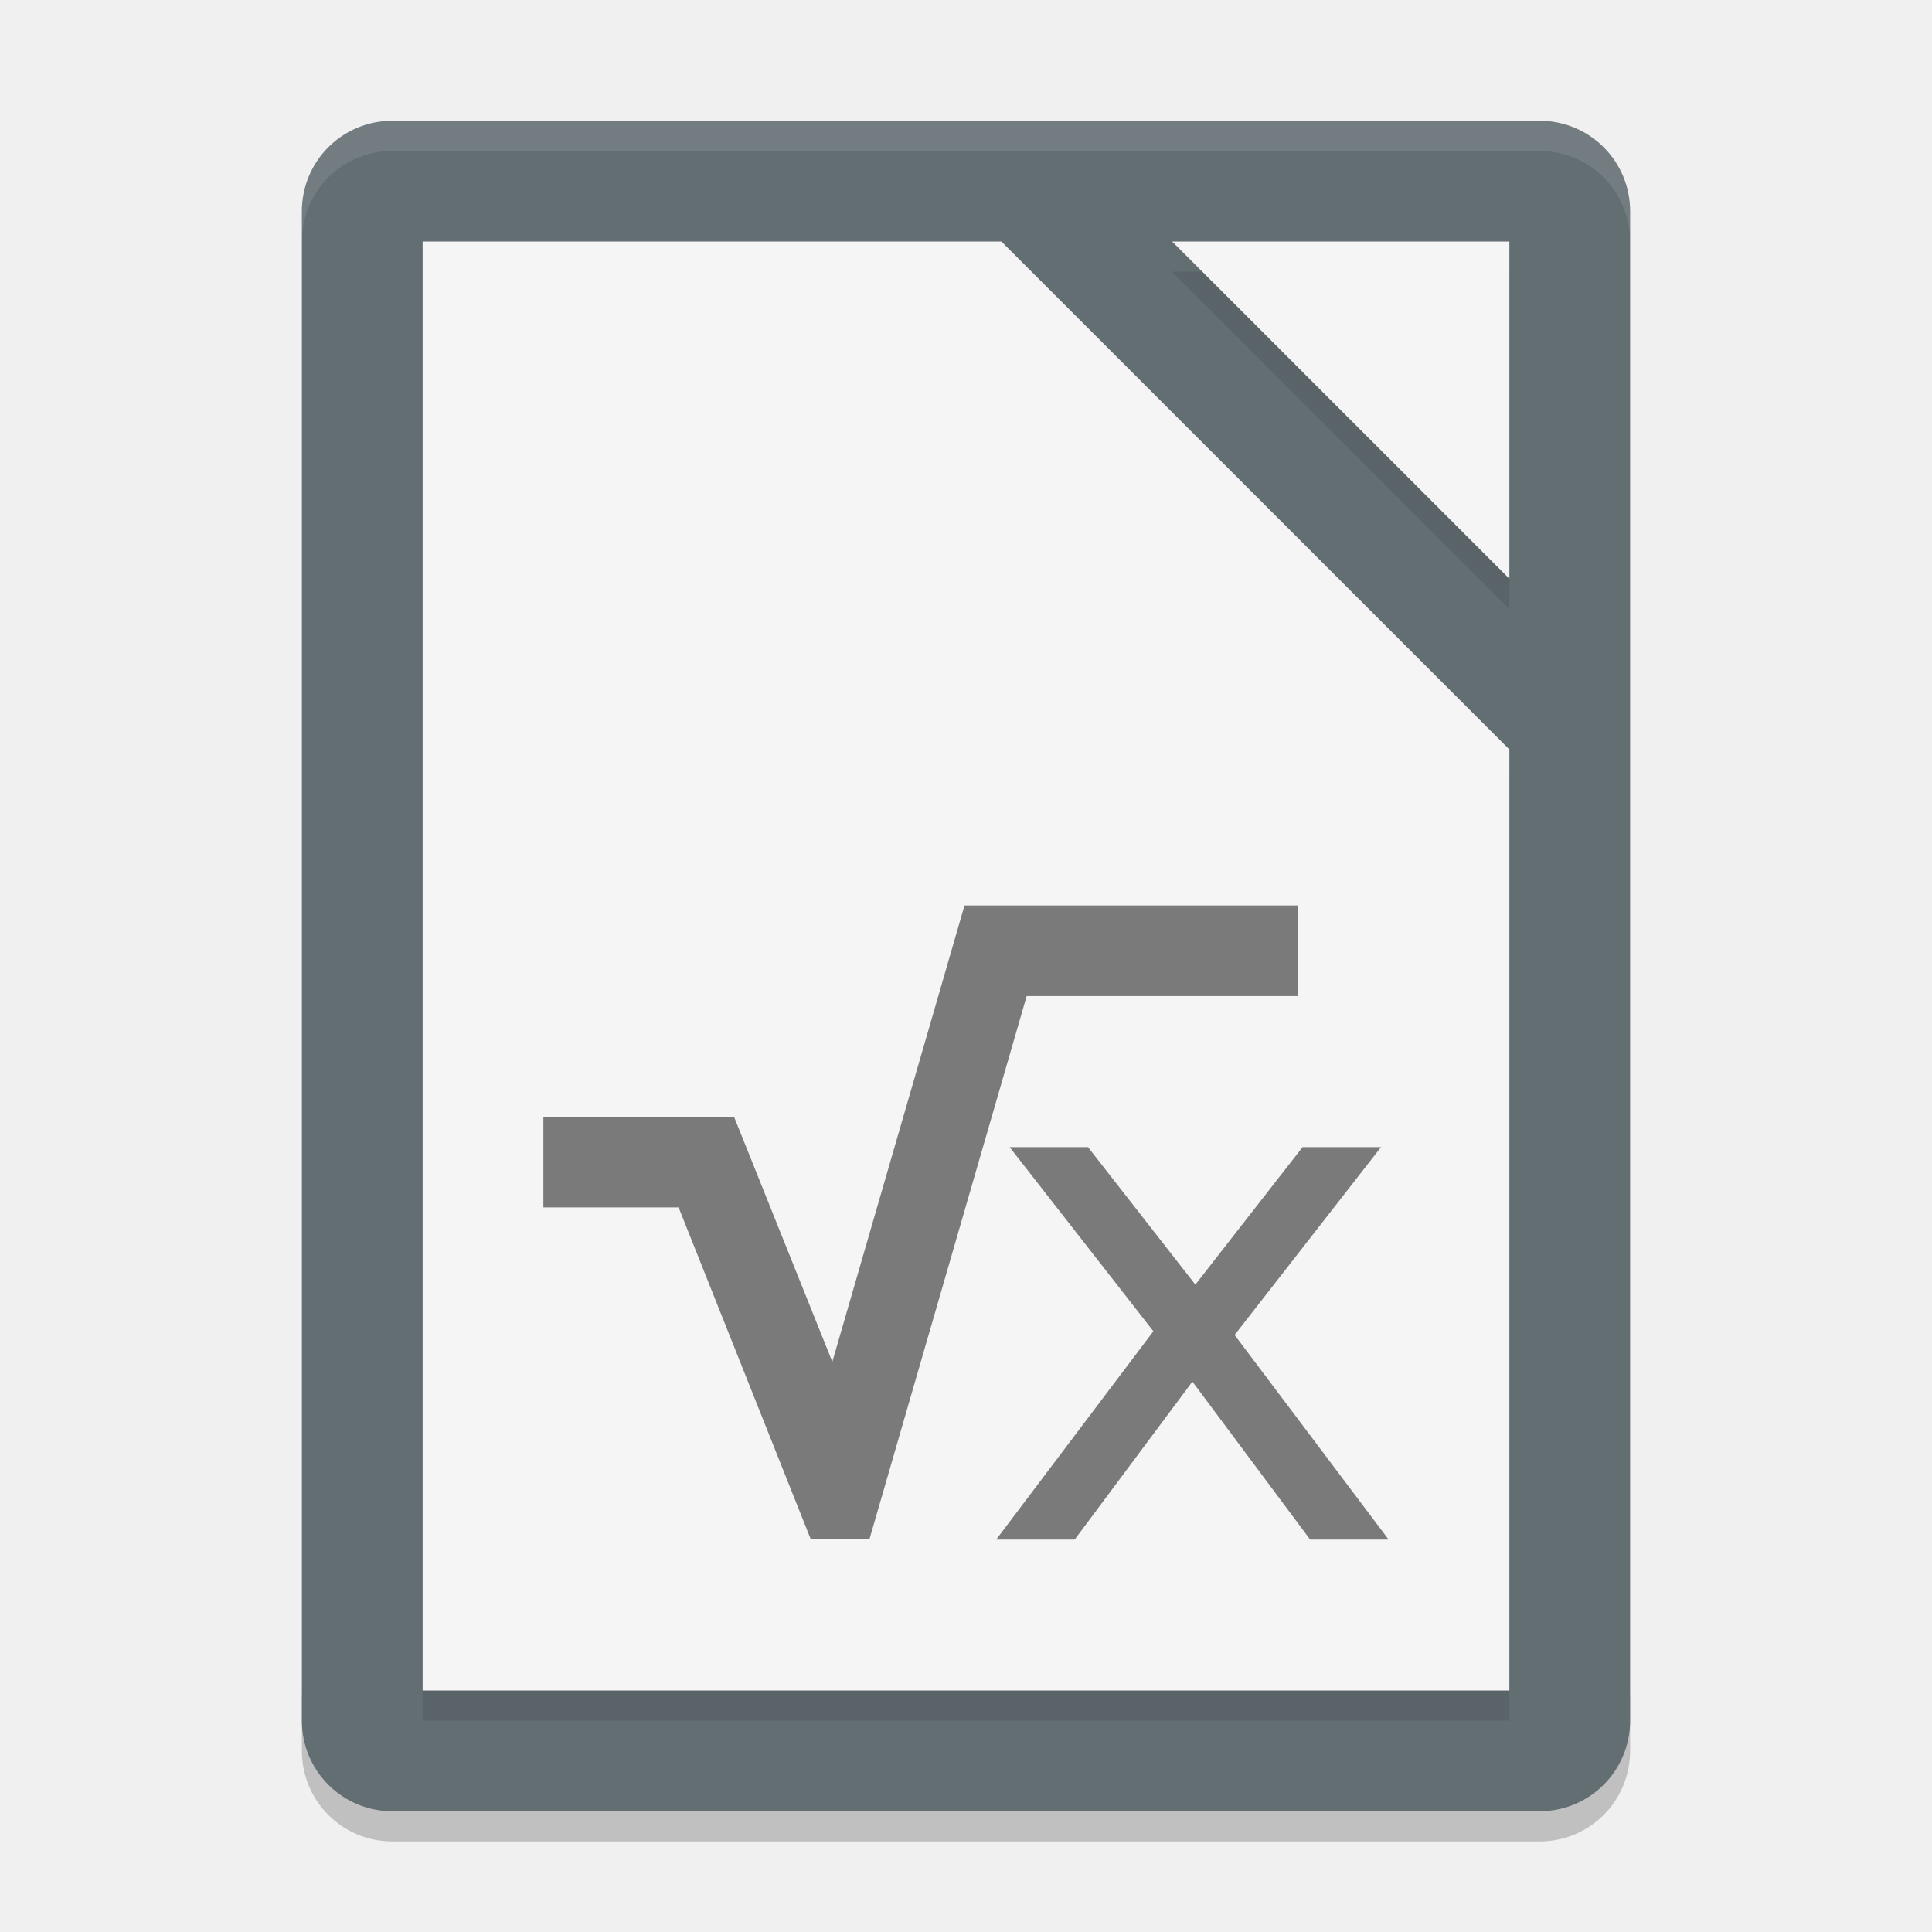
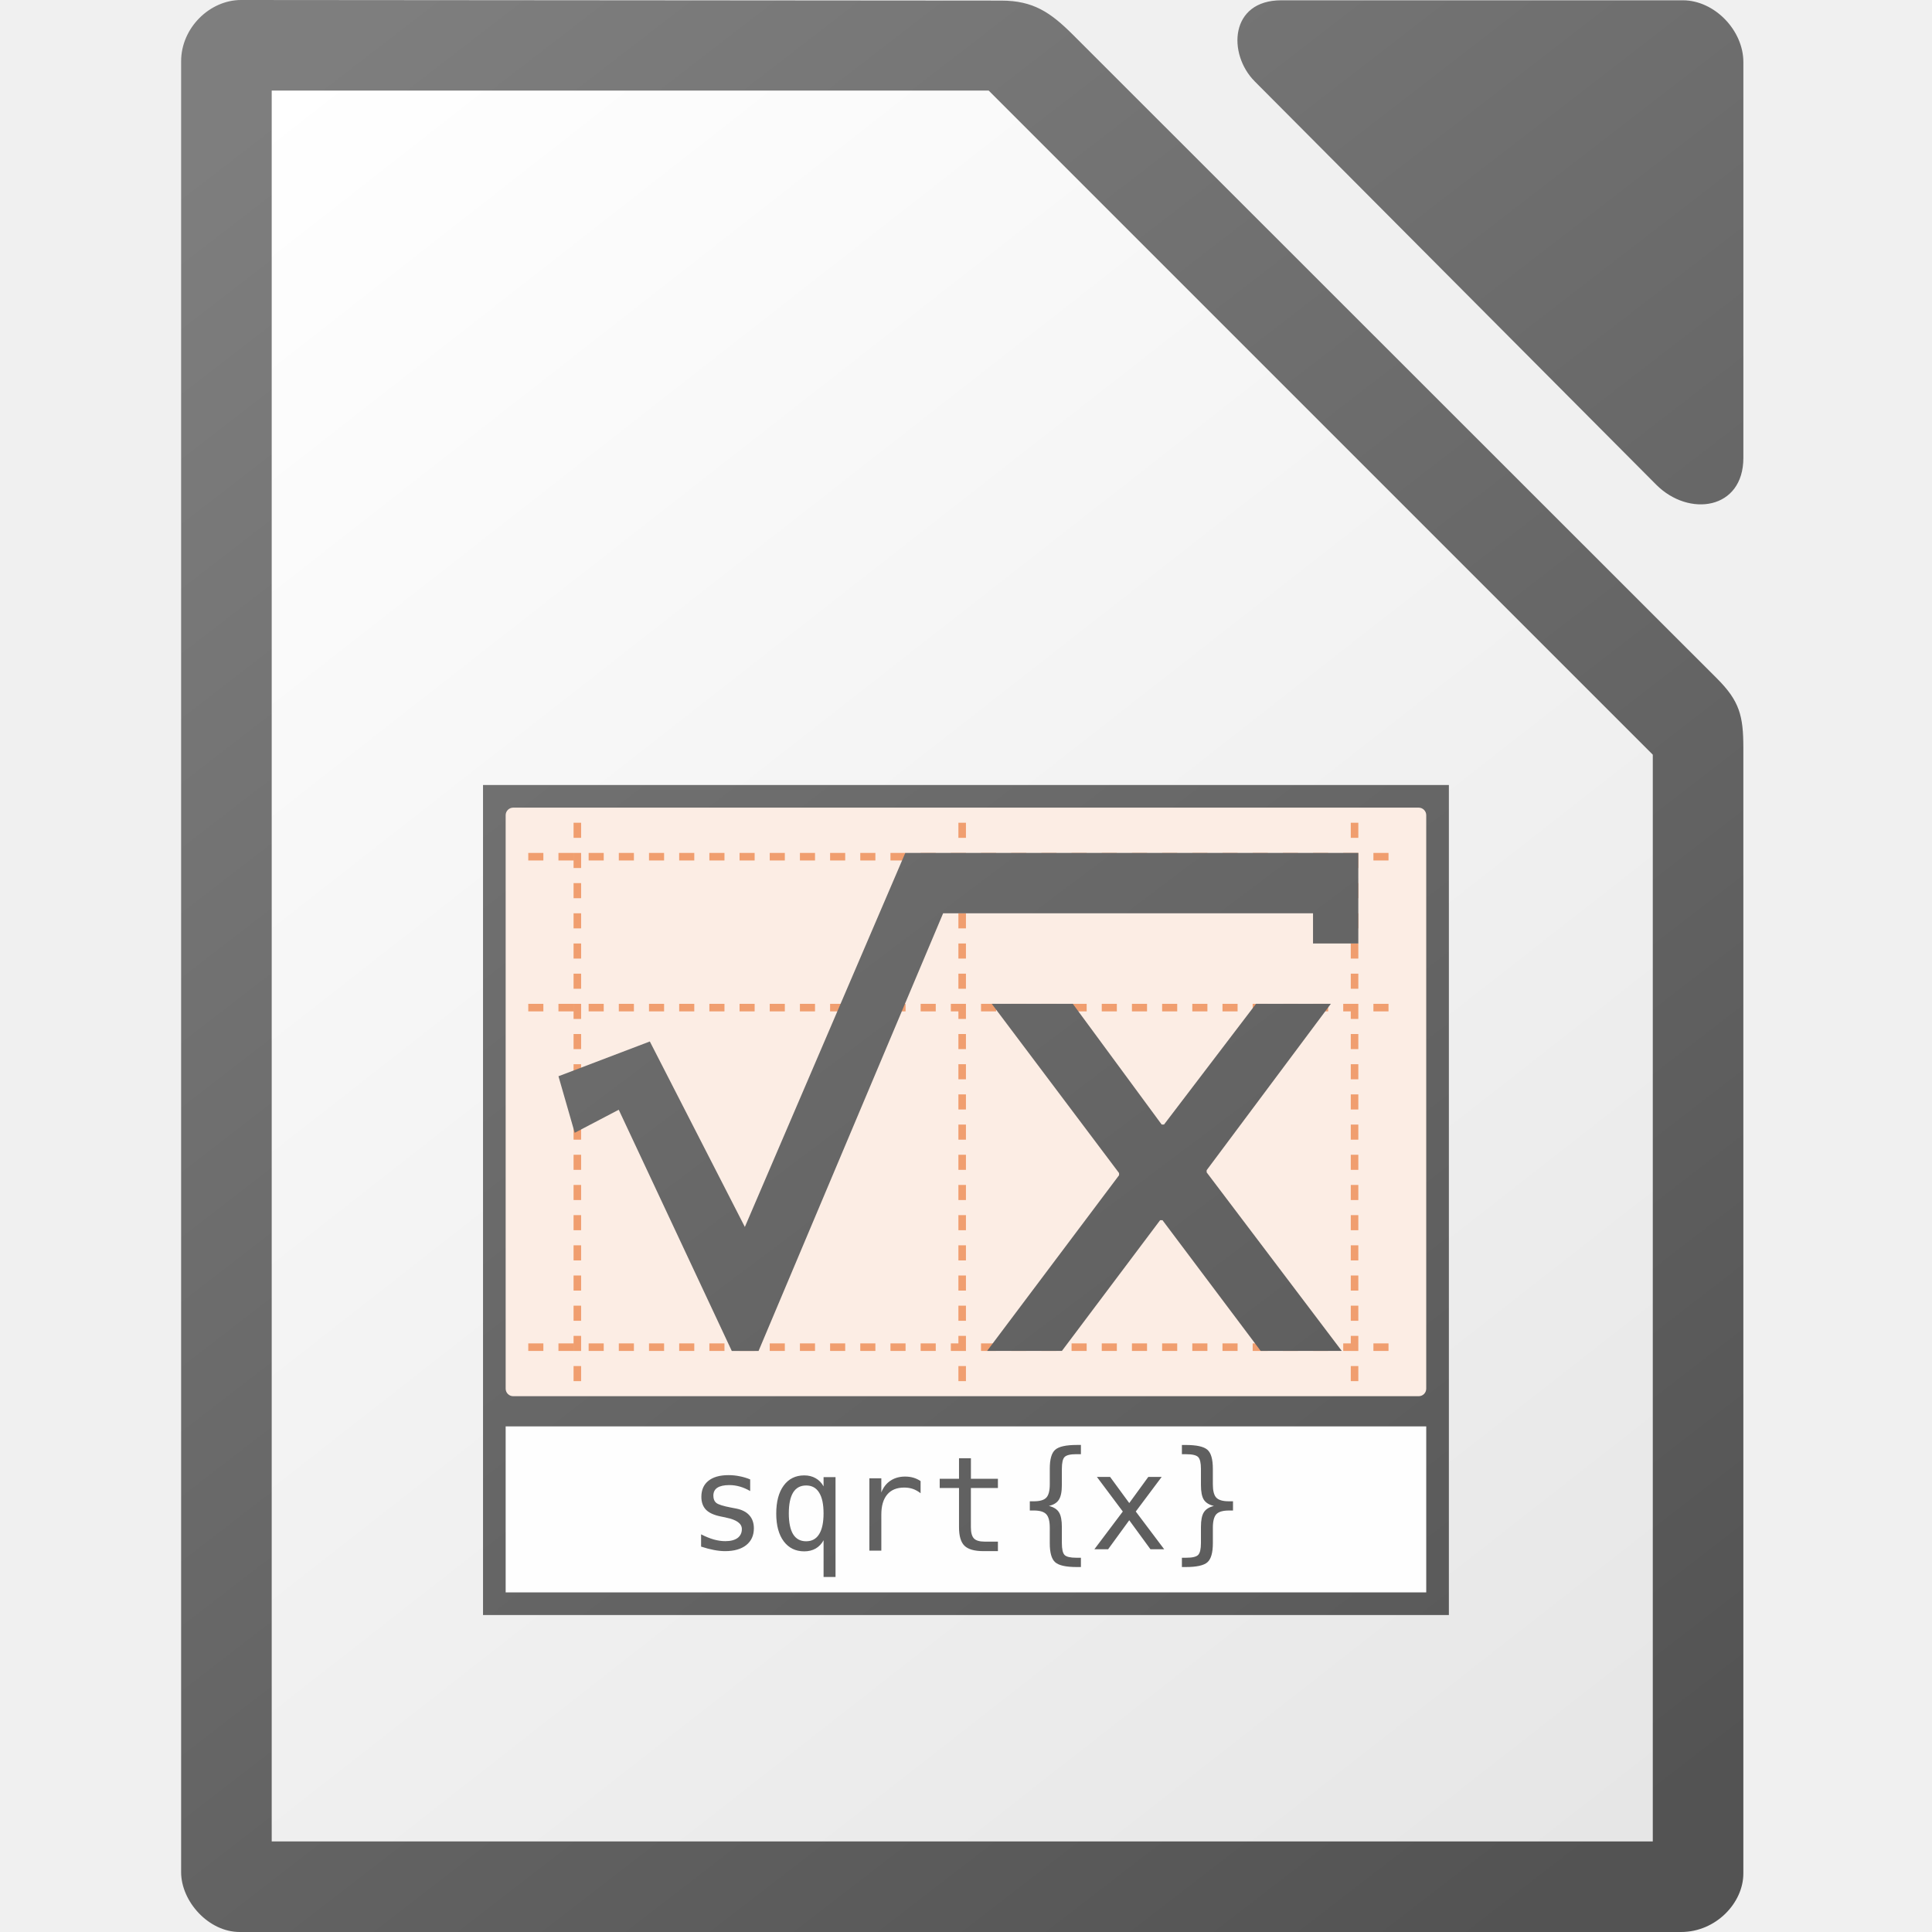
- <svg xmlns="http://www.w3.org/2000/svg" width="64" height="64" version="1">
-   <path style="opacity:0.2" d="m 10,56 0,2 c 0,1.662 1.338,3 3,3 l 38,0 c 1.662,0 3,-1.338 3,-3 l 0,-2 c 0,1.662 -1.338,3 -3,3 l -38,0 c -1.662,0 -3,-1.338 -3,-3 z" />
-   <path style="fill:#636e73" d="M 54,57 54,7 C 54,5.338 52.662,4 51,4 L 13,4 c -1.662,0 -3,1.338 -3,3 l 0,50 c 0,1.662 1.338,3 3,3 l 38,0 c 1.662,0 3,-1.338 3,-3 z" />
-   <path style="opacity:0.1" d="M 14,9 14,57 50,57 50,25.828 33.172,9 14,9 Z M 38.828,9 50,20.172 50,9 38.828,9 Z" />
-   <path style="fill:#f5f5f5" d="M 14,8 14,56 50,56 50,24.828 33.172,8 14,8 Z M 38.828,8 50,19.172 50,8 38.828,8 Z" />
-   <path style="opacity:0.1;fill:#ffffff" d="M 13 4 C 11.338 4 10 5.338 10 7 L 10 8 C 10 6.338 11.338 5 13 5 L 51 5 C 52.662 5 54 6.338 54 8 L 54 7 C 54 5.338 52.662 4 51 4 L 13 4 z" />
-   <path style="opacity:0.5" d="M 31.951,29.994 27.572,45.111 24.32,37.004 H 18 v 2.994 h 4.48 l 4.379,10.996 h 1.941 L 34.01,32.996 H 43 V 29.994 Z M 33.445,38 38.207,44.1 33,51 h 2.6 L 39.5,45.768 43.4,51 H 46 L 40.898,44.223 45.748,38 H 43.15 L 39.598,42.555 36.041,38 Z" />
+ <svg xmlns="http://www.w3.org/2000/svg" xmlns:xlink="http://www.w3.org/1999/xlink" height="512" width="512">
+   <linearGradient id="a" gradientUnits="userSpaceOnUse" x1="1724.996" x2="1340.963" xlink:href="#b" y1="511.021" y2="1.021" />
+   <linearGradient id="b">
+     <stop offset="0" stop-color="#535353" />
+     <stop offset="1" stop-color="#7e7e7e" />
+   </linearGradient>
+   <linearGradient id="c" gradientUnits="userSpaceOnUse" x1="1729" x2="1337.461" xlink:href="#b" y1="512.018" y2="1.018" />
+   <linearGradient id="d" gradientUnits="userSpaceOnUse" x1="1712" x2="1352" y1="482" y2="22">
+     <stop offset="0" stop-color="#e6e6e6" />
+     <stop offset="1" stop-color="#fff" />
+   </linearGradient>
+   <linearGradient id="e" gradientTransform="matrix(2.008088 0 0 2.018885 1404.983 2846.179)" gradientUnits="userSpaceOnUse" x1="151.894" x2="-24.891" xlink:href="#b" y1="-1168.556" y2="-1398.881" />
+   <g transform="translate(-1277.994)">
+     <path d="m1341.861 0c-8.266 0-15.867 7.366-15.867 16.242v479.9c0 7.735 7.243 15.857 15.514 15.857h381.99c9.254 0 16.5-7.739 16.5-15.488v-298.383c0-8.449-1.024-12.365-7-18.338l-170.656-170.572c-5.976-5.971-10.548-9.051-19-9.059zm275.695.078c-13.677-0-14.277 14.227-7.045 21.492v.002l106.385 106.867c8.68 8.715 23.109 6.648 23.109-7.098v-104.871c0-8.455-7.654-16.393-16.064-16.393z" fill="url(#e)" stroke-width="15.997" />
+     <path d="m1350 24v464h366v-288l-176-176z" fill="url(#d)" />
+     <path d="m1406 208.035v163.975 3.998 51.992h255.961v-51.992-3.998-163.975z" fill="url(#c)" />
+     <rect fill="#fcede4" height="155.976" rx="2" width="243.962" x="1411.999" y="214.034" />
+     <path d="m1411.999 378.008h243.962v43.993h-243.962z" fill="#fff" opacity=".99" />
+     <path d="m1636.964 219.035v145.977m-205.968-145.977v145.977m101.984-145.977v145.977m-113.99-7.999h229.98m-229.98-89.986h229.98m-229.98-39.994h229.98" fill="none" stroke="#f09e6f" stroke-dasharray="2 5.999" stroke-linecap="square" stroke-width="2" />
+     <path d="m1517.91 226.029-42.52 99.125-25.184-49.152-24.211 9.215 4.307 14.988 11.666-6.113 29.955 63.92h7.1l48.912-115.982h98.023v8h12.004v-23.998h-120.045l-.01-.002zm22.91 39.994 33.74 44.854v.57l-34.978 46.562h19.83l26.029-34.65h.621l26.027 34.65h21.484l-35.805-47.322v-.57l32.91-44.092h-19.83l-24.375 31.99h-.621l-23.549-31.992zm22.535 116.904c-2.848 0-4.751.424-5.719 1.271-.96.832-1.439 2.512-1.439 5.031v4.107c0 1.712-.304 2.895-.912 3.543-.6.652-1.709.98-3.32.98h-1.059v2.439h1.059c1.6 0 2.701.336 3.309 1 .616.66.92 1.852.92 3.58v4.09c0 2.52.48 4.209 1.439 5.049.972.848 2.879 1.264 5.719 1.264h1.096v-2.461h-1.199c-1.596 0-2.645-.242-3.133-.738-.48-.492-.719-1.552-.719-3.184v-4.252c0-1.776-.252-3.071-.771-3.879-.508-.812-1.404-1.372-2.668-1.68 1.252-.288 2.139-.833 2.65-1.648.524-.808.789-2.107.789-3.898v-4.248c0-1.62.239-2.676.719-3.168.492-.5 1.533-.752 3.133-.752h1.199v-2.447zm27.855.008v2.447h1.16c1.612 0 2.659.252 3.15.752.496.504.736 1.56.736 3.168v4.248c0 1.792.256 3.095.768 3.895.528.808 1.416 1.36 2.672 1.648-1.272.304-2.152.864-2.672 1.68-.512.8-.768 2.099-.768 3.879v4.248c0 1.608-.244 2.662-.736 3.166-.492.5-1.539.752-3.15.752h-1.16v2.461h1.065c2.84 0 4.739-.42 5.699-1.268.96-.848 1.44-2.529 1.44-5.049v-4.086c0-1.724.308-2.916.908-3.58.616-.66 1.726-.992 3.334-.992h1.098v-2.447h-1.102c-1.612 0-2.722-.325-3.338-.977-.604-.648-.904-1.831-.904-3.543v-4.107c0-2.52-.48-4.199-1.44-5.027-.96-.844-2.86-1.268-5.699-1.268zm-55.912 3.516v.004h.01zm0 .004h-3.154v5.439h-5.119v2.447h5.119v10.406c0 2.32.487 3.953 1.455 4.9.972.94 2.64 1.418 5 1.418h3.852v-2.52h-3.543c-1.336 0-2.273-.28-2.809-.84s-.809-1.543-.809-2.959v-10.406h7.16v-2.451h-7.152zm-64.248 4.471c-2.3 0-4.08.504-5.32 1.504-1.244.992-1.867 2.412-1.867 4.252 0 1.44.42 2.592 1.252 3.439.832.832 2.155 1.419 3.971 1.779l1.18.24.137.041c2.792.56 4.191 1.567 4.191 3.031 0 1.02-.385 1.807-1.145 2.379-.768.552-1.847.832-3.238.832-.96 0-1.977-.143-3.049-.439-1.072-.308-2.195-.769-3.371-1.369v3.252c1.212.4 2.331.689 3.371.889 1.04.204 2.033.311 2.981.311 2.396 0 4.267-.532 5.615-1.6 1.34-1.068 2.019-2.552 2.019-4.439 0-1.432-.409-2.591-1.217-3.479-.8-.892-1.983-1.483-3.543-1.783l-1.268-.24c-2.088-.4-3.4-.812-3.92-1.232-.524-.424-.787-1.064-.787-1.92 0-.944.347-1.648 1.047-2.104.704-.468 1.772-.707 3.199-.707.952 0 1.873.136 2.793.4.912.26 1.815.66 2.719 1.18v-3.08h.01c-.92-.38-1.847-.656-2.799-.84-.94-.196-1.927-.297-2.959-.297zm20.076.068c-2.3 0-4.12.896-5.439 2.688-1.324 1.792-1.98 4.272-1.98 7.447 0 3.112.66 5.564 1.988 7.344 1.332 1.772 3.148 2.65 5.439 2.65 1.152 0 2.163-.252 3.031-.748.878-.519 1.572-1.245 2.084-2.193v9.736h3.168v-26.463h-3.168v2.451c-.524-.948-1.224-1.668-2.103-2.16-.868-.5-1.872-.752-3.019-.752zm26.723.312c-1.492 0-2.783.364-3.879 1.096-1.088.72-1.896 1.759-2.416 3.119v-3.748h-3.166v19.17h3.166v-9.539c0-2.328.521-4.106 1.56-5.338 1.036-1.232 2.536-1.848 4.504-1.848.832 0 1.599.119 2.295.359.69.239 1.377.623 2.047 1.141v-3.217c-.612-.412-1.26-.712-1.932-.904-.676-.196-1.4-.291-2.18-.291zm4.111 4.412v.004h.01c0-.001 0-.002-.01-.004zm46.721-4.324 6.867 9.174-7.529 10h3.639l5.6-7.688 5.619 7.688h3.639l-7.531-10 6.867-9.174h-3.543l-5.051 6.936-5.08-6.936zm-77.055 2.271c1.52 0 2.667.623 3.439 1.879.788 1.244 1.18 3.084 1.18 5.512 0 2.432-.392 4.275-1.184 5.535-.772 1.244-1.92 1.863-3.439 1.863-1.52 0-2.664-.62-3.439-1.859-.76-1.244-1.145-3.092-1.145-5.531v-.008c0-2.44.385-4.288 1.145-5.527.776-1.244 1.92-1.863 3.439-1.863z" fill="url(#a)" />
+   </g>
</svg>
